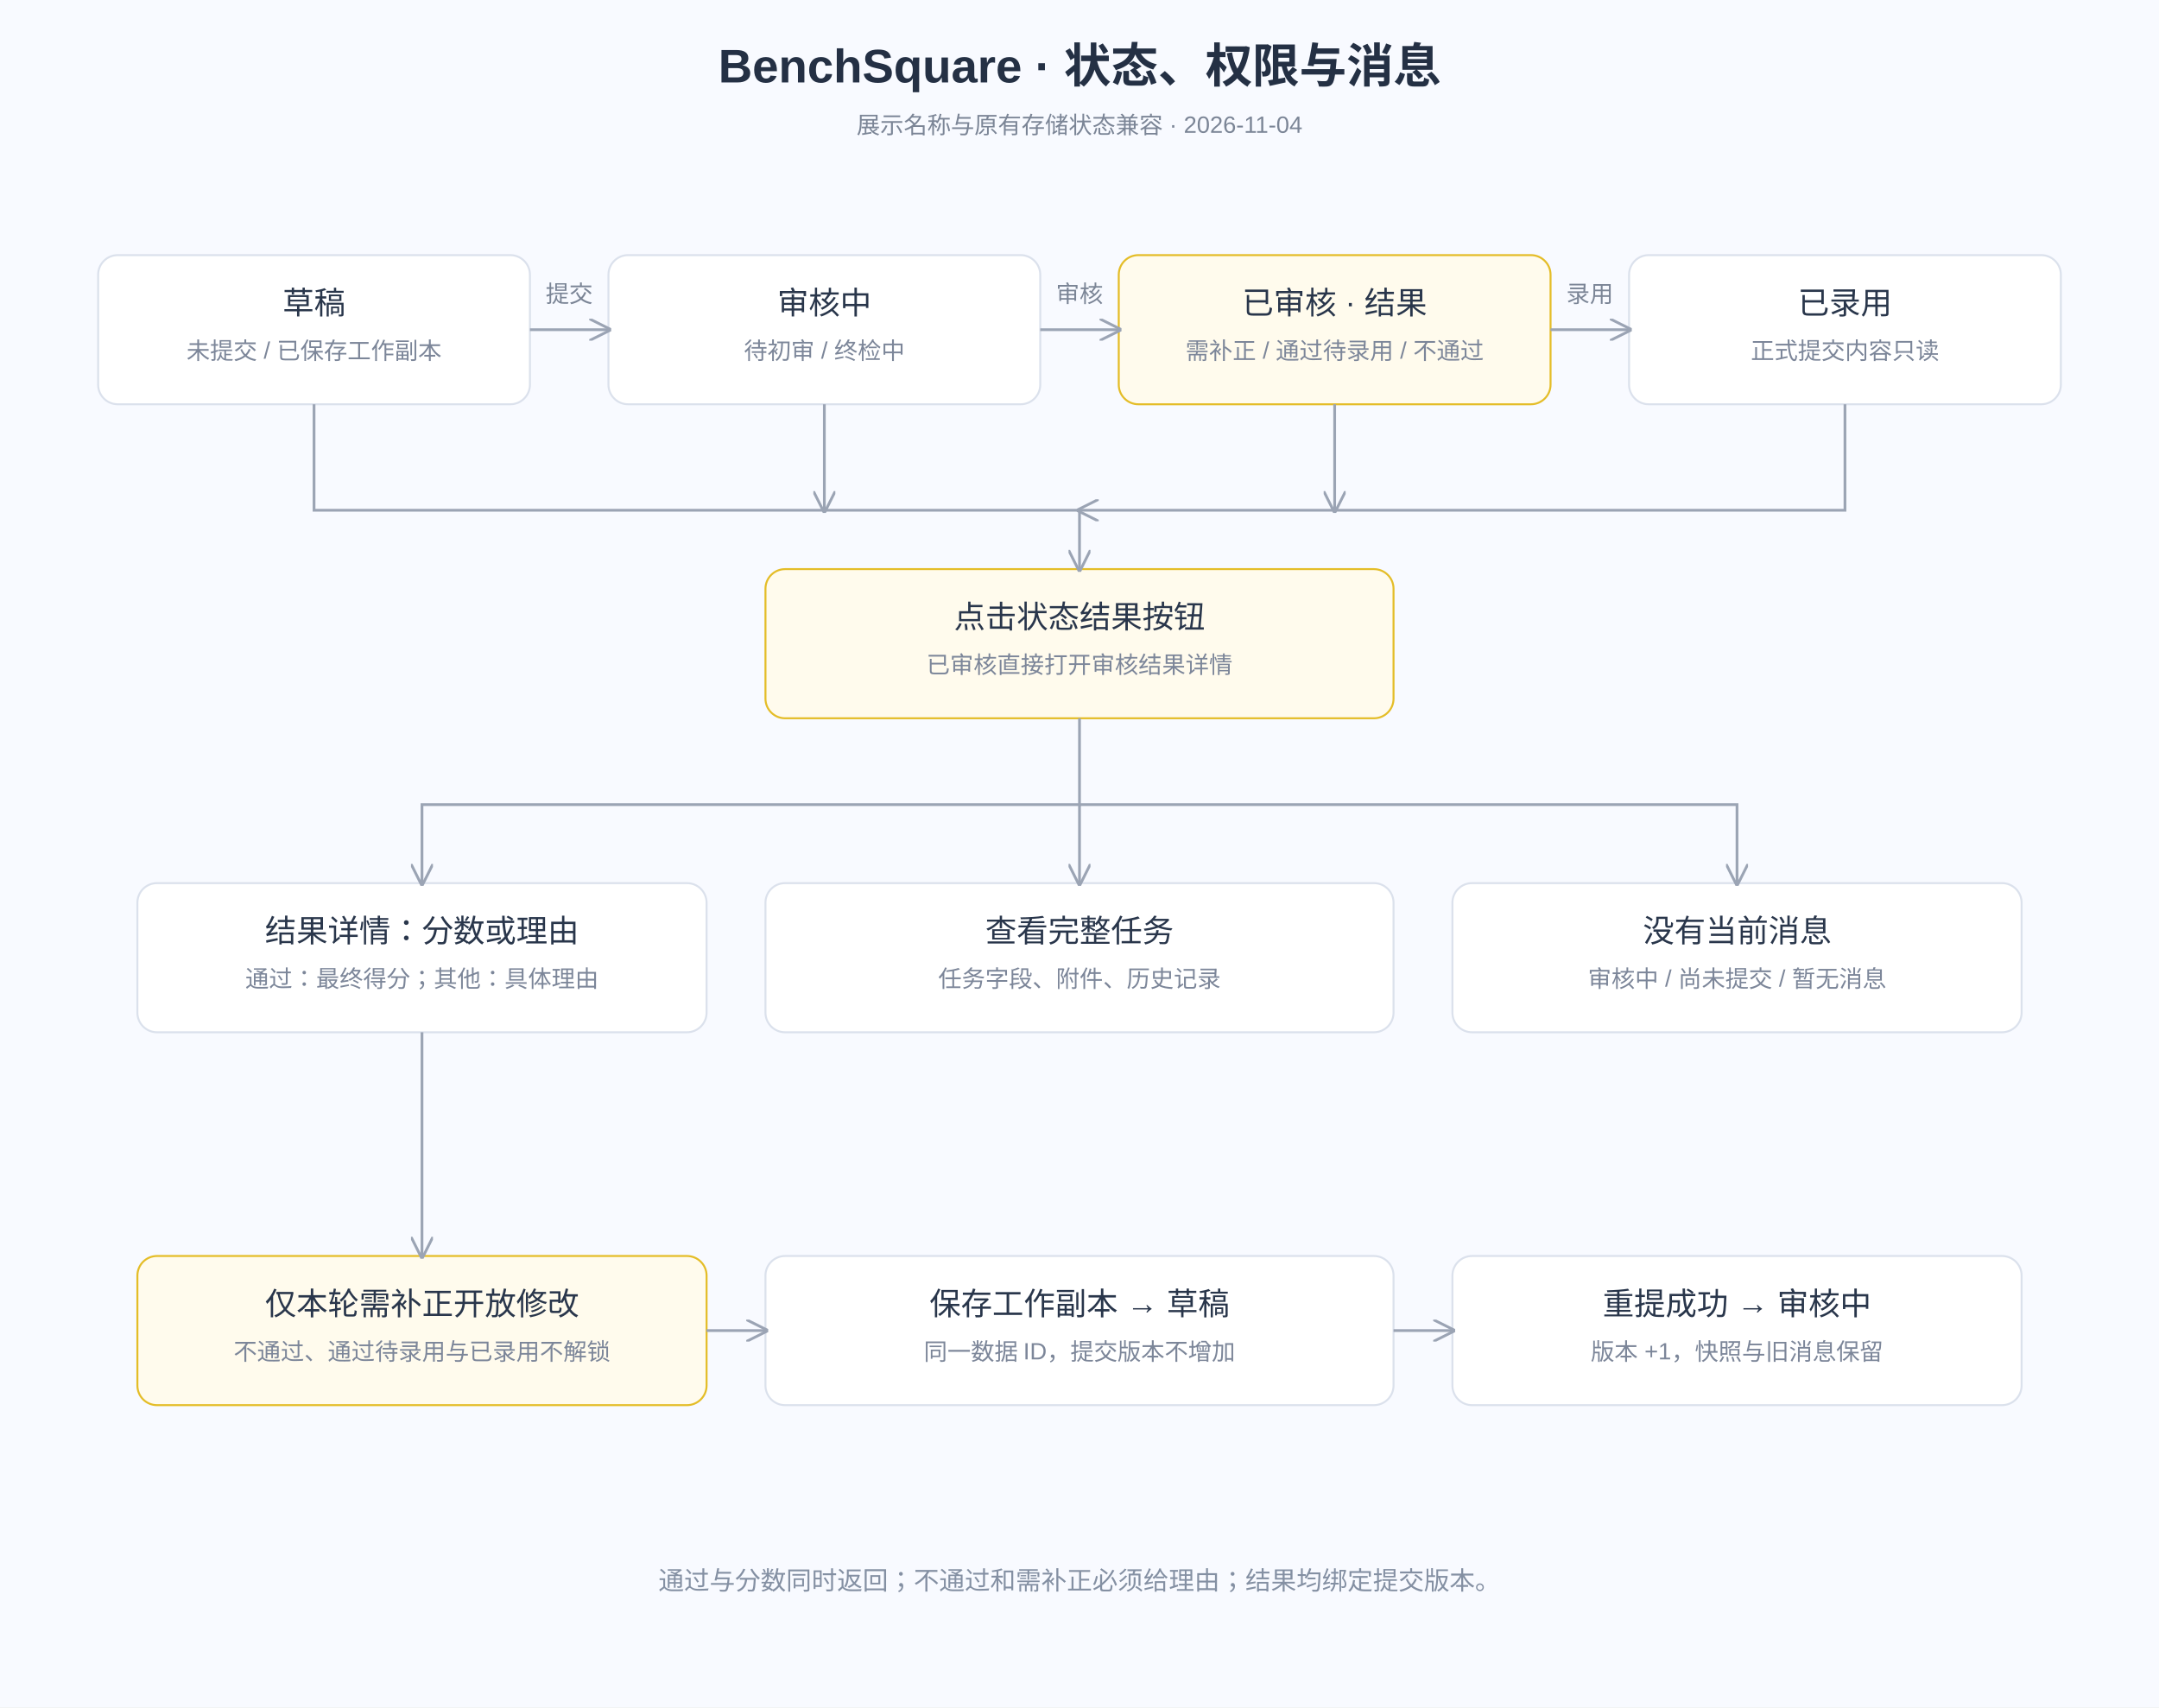
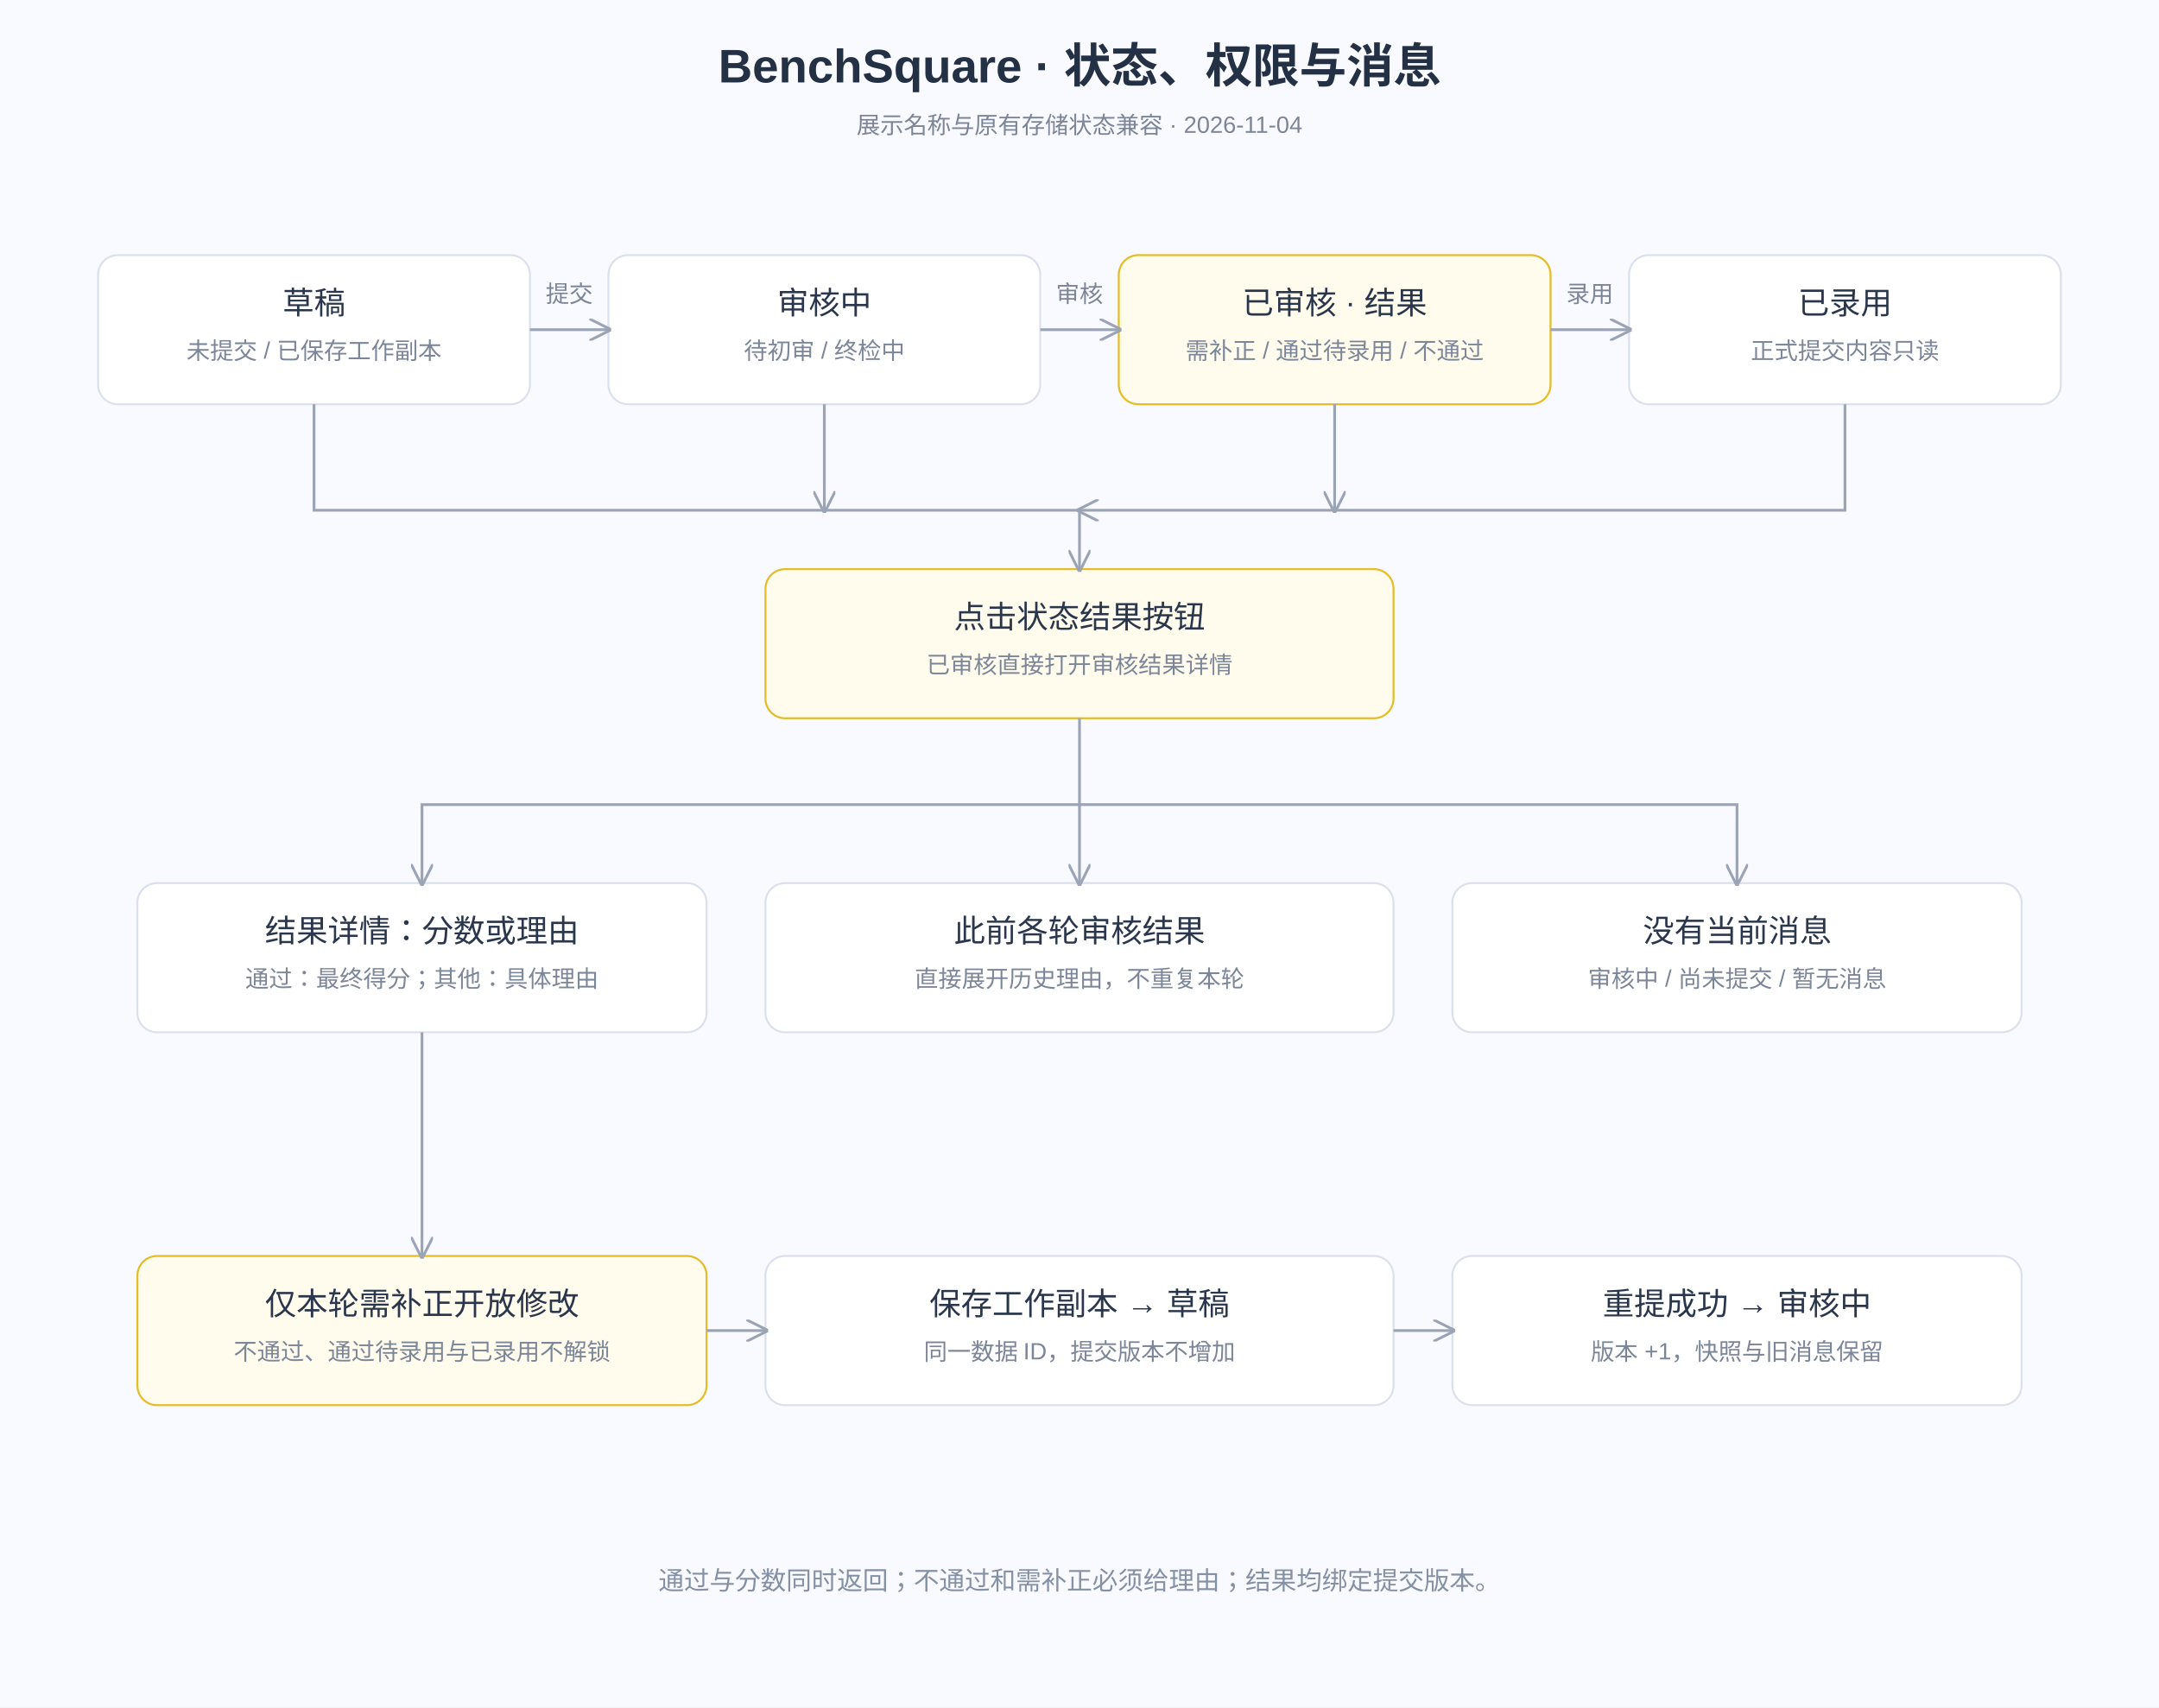
<svg xmlns="http://www.w3.org/2000/svg" width="1100" height="870" viewBox="0 0 1100 870">
  <defs>
    <marker id="arrow" markerWidth="8" markerHeight="8" refX="7" refY="4" orient="auto">
      <path d="M0 0L8 4L0 8" fill="none" stroke="#9ba4b4" />
    </marker>
  </defs>
  <rect width="100%" height="100%" fill="#f8faff" />
  <g font-family="Microsoft YaHei,Arial,sans-serif">
    <text x="550" y="42" text-anchor="middle" font-size="24" font-weight="bold" fill="#243044">BenchSquare · 状态、权限与消息</text>
    <text x="550" y="68" text-anchor="middle" font-size="12" fill="#7b8596">展示名称与原有存储状态兼容 · 2026-11-04</text>
    <rect x="50" y="130" width="220" height="76" rx="10" fill="#fff" stroke="#dbe1ec" />
    <text x="160" y="160" text-anchor="middle" font-size="16" fill="#29364b">草稿</text>
    <text x="160" y="183" text-anchor="middle" font-size="12" fill="#7c8699">未提交 / 已保存工作副本</text>
    <rect x="310" y="130" width="220" height="76" rx="10" fill="#fff" stroke="#dbe1ec" />
    <text x="420" y="160" text-anchor="middle" font-size="16" fill="#29364b">审核中</text>
    <text x="420" y="183" text-anchor="middle" font-size="12" fill="#7c8699">待初审 / 终检中</text>
    <rect x="570" y="130" width="220" height="76" rx="10" fill="#fffbed" stroke="#e4bd28" />
    <text x="680" y="160" text-anchor="middle" font-size="16" fill="#29364b">已审核 · 结果</text>
    <text x="680" y="183" text-anchor="middle" font-size="12" fill="#7c8699">需补正 / 通过待录用 / 不通过</text>
    <rect x="830" y="130" width="220" height="76" rx="10" fill="#fff" stroke="#dbe1ec" />
    <text x="940" y="160" text-anchor="middle" font-size="16" fill="#29364b">已录用</text>
    <text x="940" y="183" text-anchor="middle" font-size="12" fill="#7c8699">正式提交内容只读</text>
    <path d="M270 168H310" fill="none" stroke="#9ba4b4" stroke-width="1.4" marker-end="url(#arrow)" />
    <text x="278" y="154" font-size="12" fill="#7b8596">提交</text>
    <path d="M530 168H570" fill="none" stroke="#9ba4b4" stroke-width="1.4" marker-end="url(#arrow)" />
    <text x="538" y="154" font-size="12" fill="#7b8596">审核</text>
    <path d="M790 168H830" fill="none" stroke="#9ba4b4" stroke-width="1.4" marker-end="url(#arrow)" />
    <text x="798" y="154" font-size="12" fill="#7b8596">录用</text>
    <rect x="390" y="290" width="320" height="76" rx="10" fill="#fffbed" stroke="#e4bd28" />
    <text x="550" y="320" text-anchor="middle" font-size="16" fill="#29364b">点击状态结果按钮</text>
    <text x="550" y="343" text-anchor="middle" font-size="12" fill="#7c8699">已审核直接打开审核结果详情</text>
    <path d="M160 206V260H550V290" fill="none" stroke="#9ba4b4" stroke-width="1.4" marker-end="url(#arrow)" />
    <path d="M420 206V260" fill="none" stroke="#9ba4b4" stroke-width="1.4" marker-end="url(#arrow)" />
    <path d="M680 206V260" fill="none" stroke="#9ba4b4" stroke-width="1.4" marker-end="url(#arrow)" />
    <path d="M940 206V260H550" fill="none" stroke="#9ba4b4" stroke-width="1.4" marker-end="url(#arrow)" />
    <rect x="70" y="450" width="290" height="76" rx="10" fill="#fff" stroke="#dbe1ec" />
    <text x="215" y="480" text-anchor="middle" font-size="16" fill="#29364b">结果详情：分数或理由</text>
    <text x="215" y="503" text-anchor="middle" font-size="12" fill="#7c8699">通过：最终得分；其他：具体理由</text>
    <rect x="390" y="450" width="320" height="76" rx="10" fill="#fff" stroke="#dbe1ec" />
-     <text x="550" y="480" text-anchor="middle" font-size="16" fill="#29364b">查看完整任务</text>
-     <text x="550" y="503" text-anchor="middle" font-size="12" fill="#7c8699">任务字段、附件、历史记录</text>
+     <text x="550" y="480" text-anchor="middle" font-size="16" fill="#29364b">此前各轮审核结果</text>
+     <text x="550" y="503" text-anchor="middle" font-size="12" fill="#7c8699">直接展开历史理由，不重复本轮</text>
    <rect x="740" y="450" width="290" height="76" rx="10" fill="#fff" stroke="#dbe1ec" />
    <text x="885" y="480" text-anchor="middle" font-size="16" fill="#29364b">没有当前消息</text>
    <text x="885" y="503" text-anchor="middle" font-size="12" fill="#7c8699">审核中 / 尚未提交 / 暂无消息</text>
    <path d="M550 366V410H215V450" fill="none" stroke="#9ba4b4" stroke-width="1.4" marker-end="url(#arrow)" />
    <path d="M550 410V450" fill="none" stroke="#9ba4b4" stroke-width="1.4" marker-end="url(#arrow)" />
    <path d="M550 410H885V450" fill="none" stroke="#9ba4b4" stroke-width="1.4" marker-end="url(#arrow)" />
    <rect x="70" y="640" width="290" height="76" rx="10" fill="#fffbed" stroke="#e4bd28" />
    <text x="215" y="670" text-anchor="middle" font-size="16" fill="#29364b">仅本轮需补正开放修改</text>
    <text x="215" y="693" text-anchor="middle" font-size="12" fill="#7c8699">不通过、通过待录用与已录用不解锁</text>
    <path d="M215 526V640" fill="none" stroke="#9ba4b4" stroke-width="1.4" marker-end="url(#arrow)" />
    <rect x="390" y="640" width="320" height="76" rx="10" fill="#fff" stroke="#dbe1ec" />
    <text x="550" y="670" text-anchor="middle" font-size="16" fill="#29364b">保存工作副本 → 草稿</text>
    <text x="550" y="693" text-anchor="middle" font-size="12" fill="#7c8699">同一数据 ID，提交版本不增加</text>
    <path d="M360 678H390" fill="none" stroke="#9ba4b4" stroke-width="1.4" marker-end="url(#arrow)" />
    <rect x="740" y="640" width="290" height="76" rx="10" fill="#fff" stroke="#dbe1ec" />
    <text x="885" y="670" text-anchor="middle" font-size="16" fill="#29364b">重提成功 → 审核中</text>
    <text x="885" y="693" text-anchor="middle" font-size="12" fill="#7c8699">版本 +1，快照与旧消息保留</text>
    <path d="M710 678H740" fill="none" stroke="#9ba4b4" stroke-width="1.4" marker-end="url(#arrow)" />
    <text x="550" y="810" text-anchor="middle" font-size="13" fill="#8490a3">通过与分数同时返回；不通过和需补正必须给理由；结果均绑定提交版本。</text>
  </g>
</svg>
